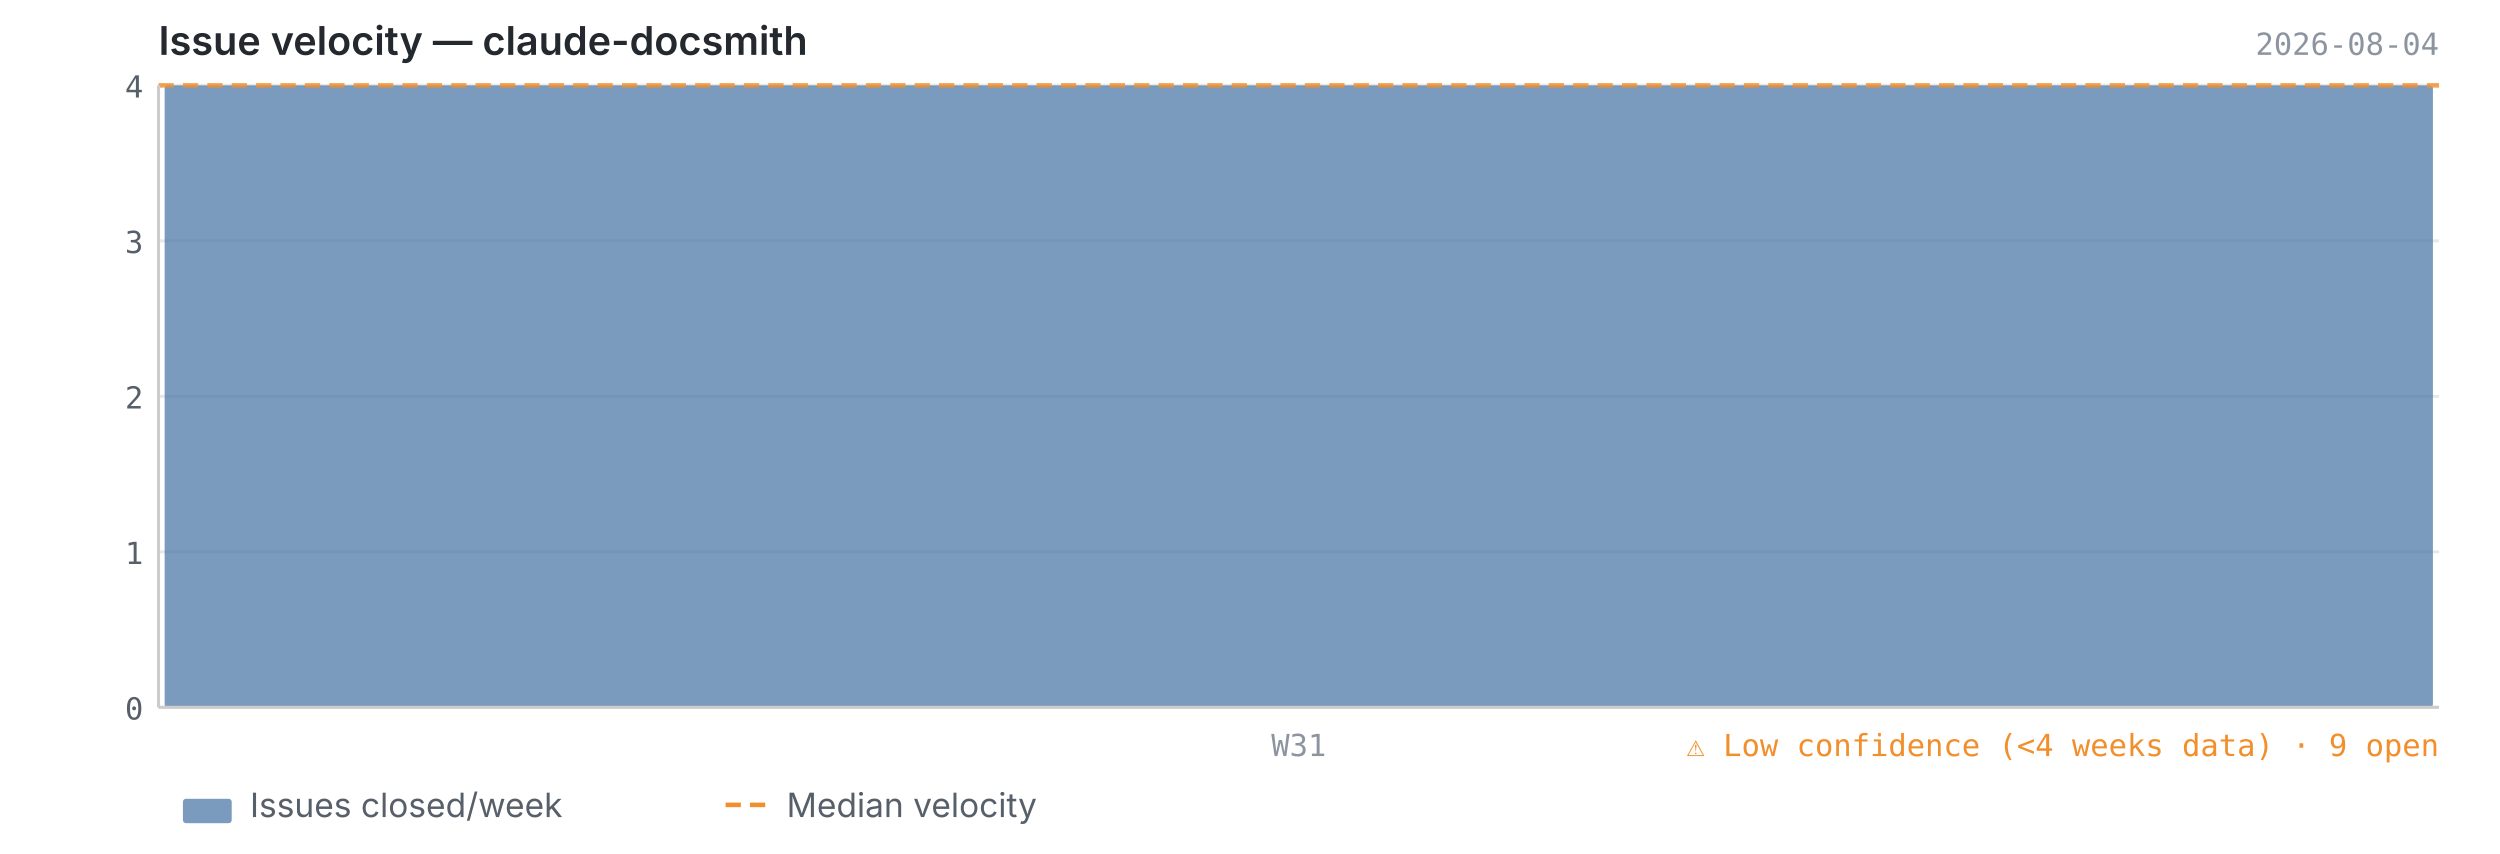
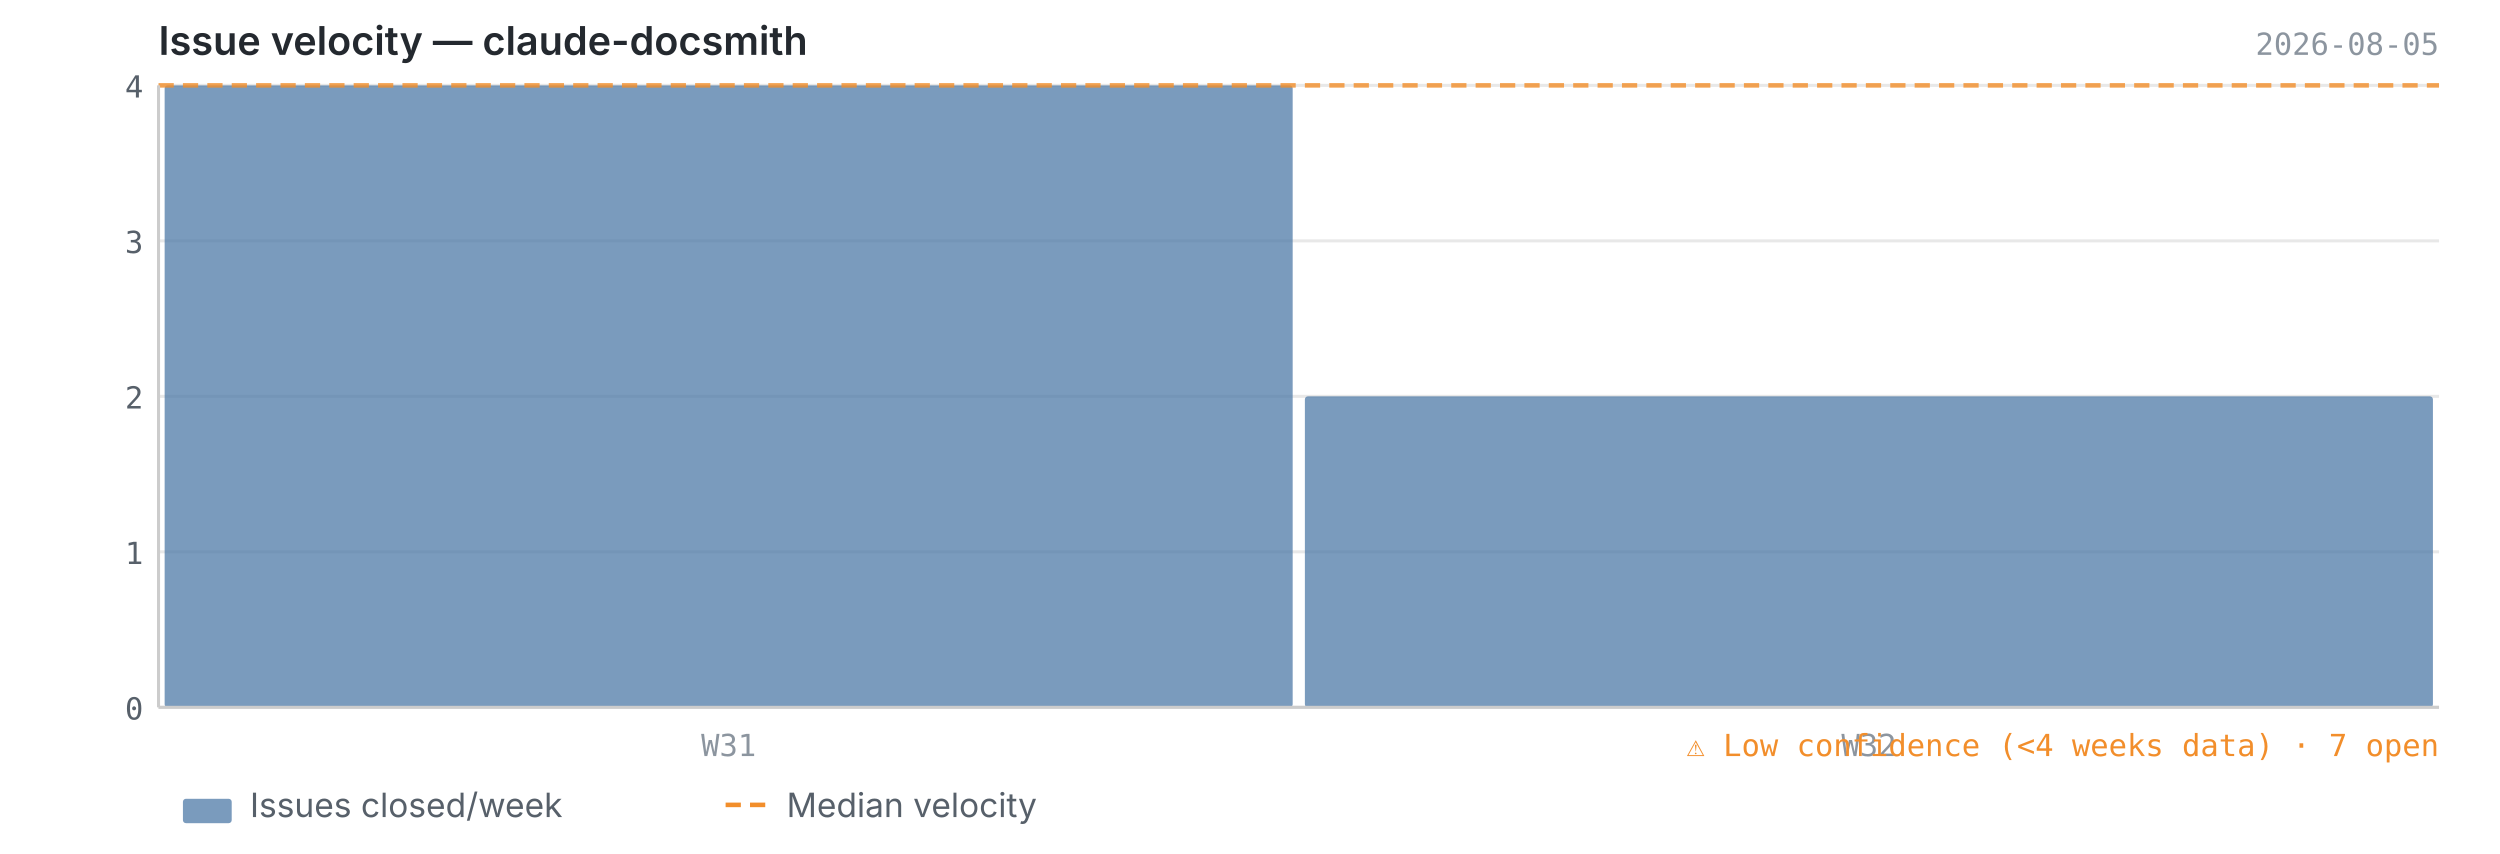
<svg xmlns="http://www.w3.org/2000/svg" viewBox="0 0 820 280" width="820" height="280">
  <text x="52" y="18" font-size="13" font-weight="600" fill="#24292f" font-family="-apple-system, BlinkMacSystemFont, 'Segoe UI', sans-serif">Issue velocity — claude-docsmith</text>
-   <text x="800" y="18" font-size="10" fill="#8c959f" font-family="ui-monospace, SFMono-Regular, 'SF Mono', Menlo, monospace" text-anchor="end">2026-08-04</text>
+   <text x="800" y="18" font-size="10" fill="#8c959f" font-family="ui-monospace, SFMono-Regular, 'SF Mono', Menlo, monospace" text-anchor="end">2026-08-05</text>
  <line x1="52" y1="232.0" x2="800" y2="232.0" stroke="#e8e8e8" stroke-width="1" />
  <line x1="52" y1="181.0" x2="800" y2="181.0" stroke="#e8e8e8" stroke-width="1" />
  <line x1="52" y1="130.0" x2="800" y2="130.0" stroke="#e8e8e8" stroke-width="1" />
  <line x1="52" y1="79.0" x2="800" y2="79.0" stroke="#e8e8e8" stroke-width="1" />
  <line x1="52" y1="28.0" x2="800" y2="28.0" stroke="#e8e8e8" stroke-width="1" />
-   <rect x="54.0" y="28.0" width="744.0" height="204.0" fill="#4e79a7" opacity="0.75" rx="1" />
+   <rect x="54.0" y="28.0" width="370.0" height="204.0" fill="#4e79a7" opacity="0.75" rx="1" />
+   <rect x="428.0" y="130.0" width="370.0" height="102.0" fill="#4e79a7" opacity="0.75" rx="1" />
  <line x1="52" y1="28.0" x2="800" y2="28.0" stroke="#f28e2b" stroke-width="1.5" stroke-dasharray="5,3" opacity="0.8" />
  <line x1="52" y1="28" x2="52" y2="232" stroke="#cccccc" stroke-width="1" />
  <line x1="52" y1="232" x2="800" y2="232" stroke="#cccccc" stroke-width="1" />
  <text x="47" y="236.0" text-anchor="end" font-size="10" fill="#57606a" font-family="ui-monospace, SFMono-Regular, 'SF Mono', Menlo, monospace">0</text>
  <text x="47" y="185.0" text-anchor="end" font-size="10" fill="#57606a" font-family="ui-monospace, SFMono-Regular, 'SF Mono', Menlo, monospace">1</text>
  <text x="47" y="134.0" text-anchor="end" font-size="10" fill="#57606a" font-family="ui-monospace, SFMono-Regular, 'SF Mono', Menlo, monospace">2</text>
  <text x="47" y="83.0" text-anchor="end" font-size="10" fill="#57606a" font-family="ui-monospace, SFMono-Regular, 'SF Mono', Menlo, monospace">3</text>
  <text x="47" y="32.0" text-anchor="end" font-size="10" fill="#57606a" font-family="ui-monospace, SFMono-Regular, 'SF Mono', Menlo, monospace">4</text>
-   <text x="426.0" y="248" text-anchor="middle" font-size="10" fill="#8c959f" font-family="ui-monospace, SFMono-Regular, 'SF Mono', Menlo, monospace">W31</text>
-   <text x="800" y="248" text-anchor="end" font-size="10" fill="#f28e2b" font-family="ui-monospace, SFMono-Regular, 'SF Mono', Menlo, monospace">⚠ Low confidence (&lt;4 weeks data)  ·  9 open</text>
+   <text x="239.0" y="248" text-anchor="middle" font-size="10" fill="#8c959f" font-family="ui-monospace, SFMono-Regular, 'SF Mono', Menlo, monospace">W31</text>
+   <text x="613.0" y="248" text-anchor="middle" font-size="10" fill="#8c959f" font-family="ui-monospace, SFMono-Regular, 'SF Mono', Menlo, monospace">W32</text>
+   <text x="800" y="248" text-anchor="end" font-size="10" fill="#f28e2b" font-family="ui-monospace, SFMono-Regular, 'SF Mono', Menlo, monospace">⚠ Low confidence (&lt;4 weeks data)  ·  7 open</text>
  <rect x="60" y="262" width="16" height="8" fill="#4e79a7" opacity="0.75" rx="1" />
  <text x="82" y="268" font-size="11" fill="#57606a" font-family="-apple-system, BlinkMacSystemFont, 'Segoe UI', sans-serif">Issues closed/week</text>
  <line x1="238" y1="264" x2="254" y2="264" stroke="#f28e2b" stroke-width="1.5" stroke-dasharray="5,3" />
  <text x="258" y="268" font-size="11" fill="#57606a" font-family="-apple-system, BlinkMacSystemFont, 'Segoe UI', sans-serif">Median velocity</text>
</svg>
